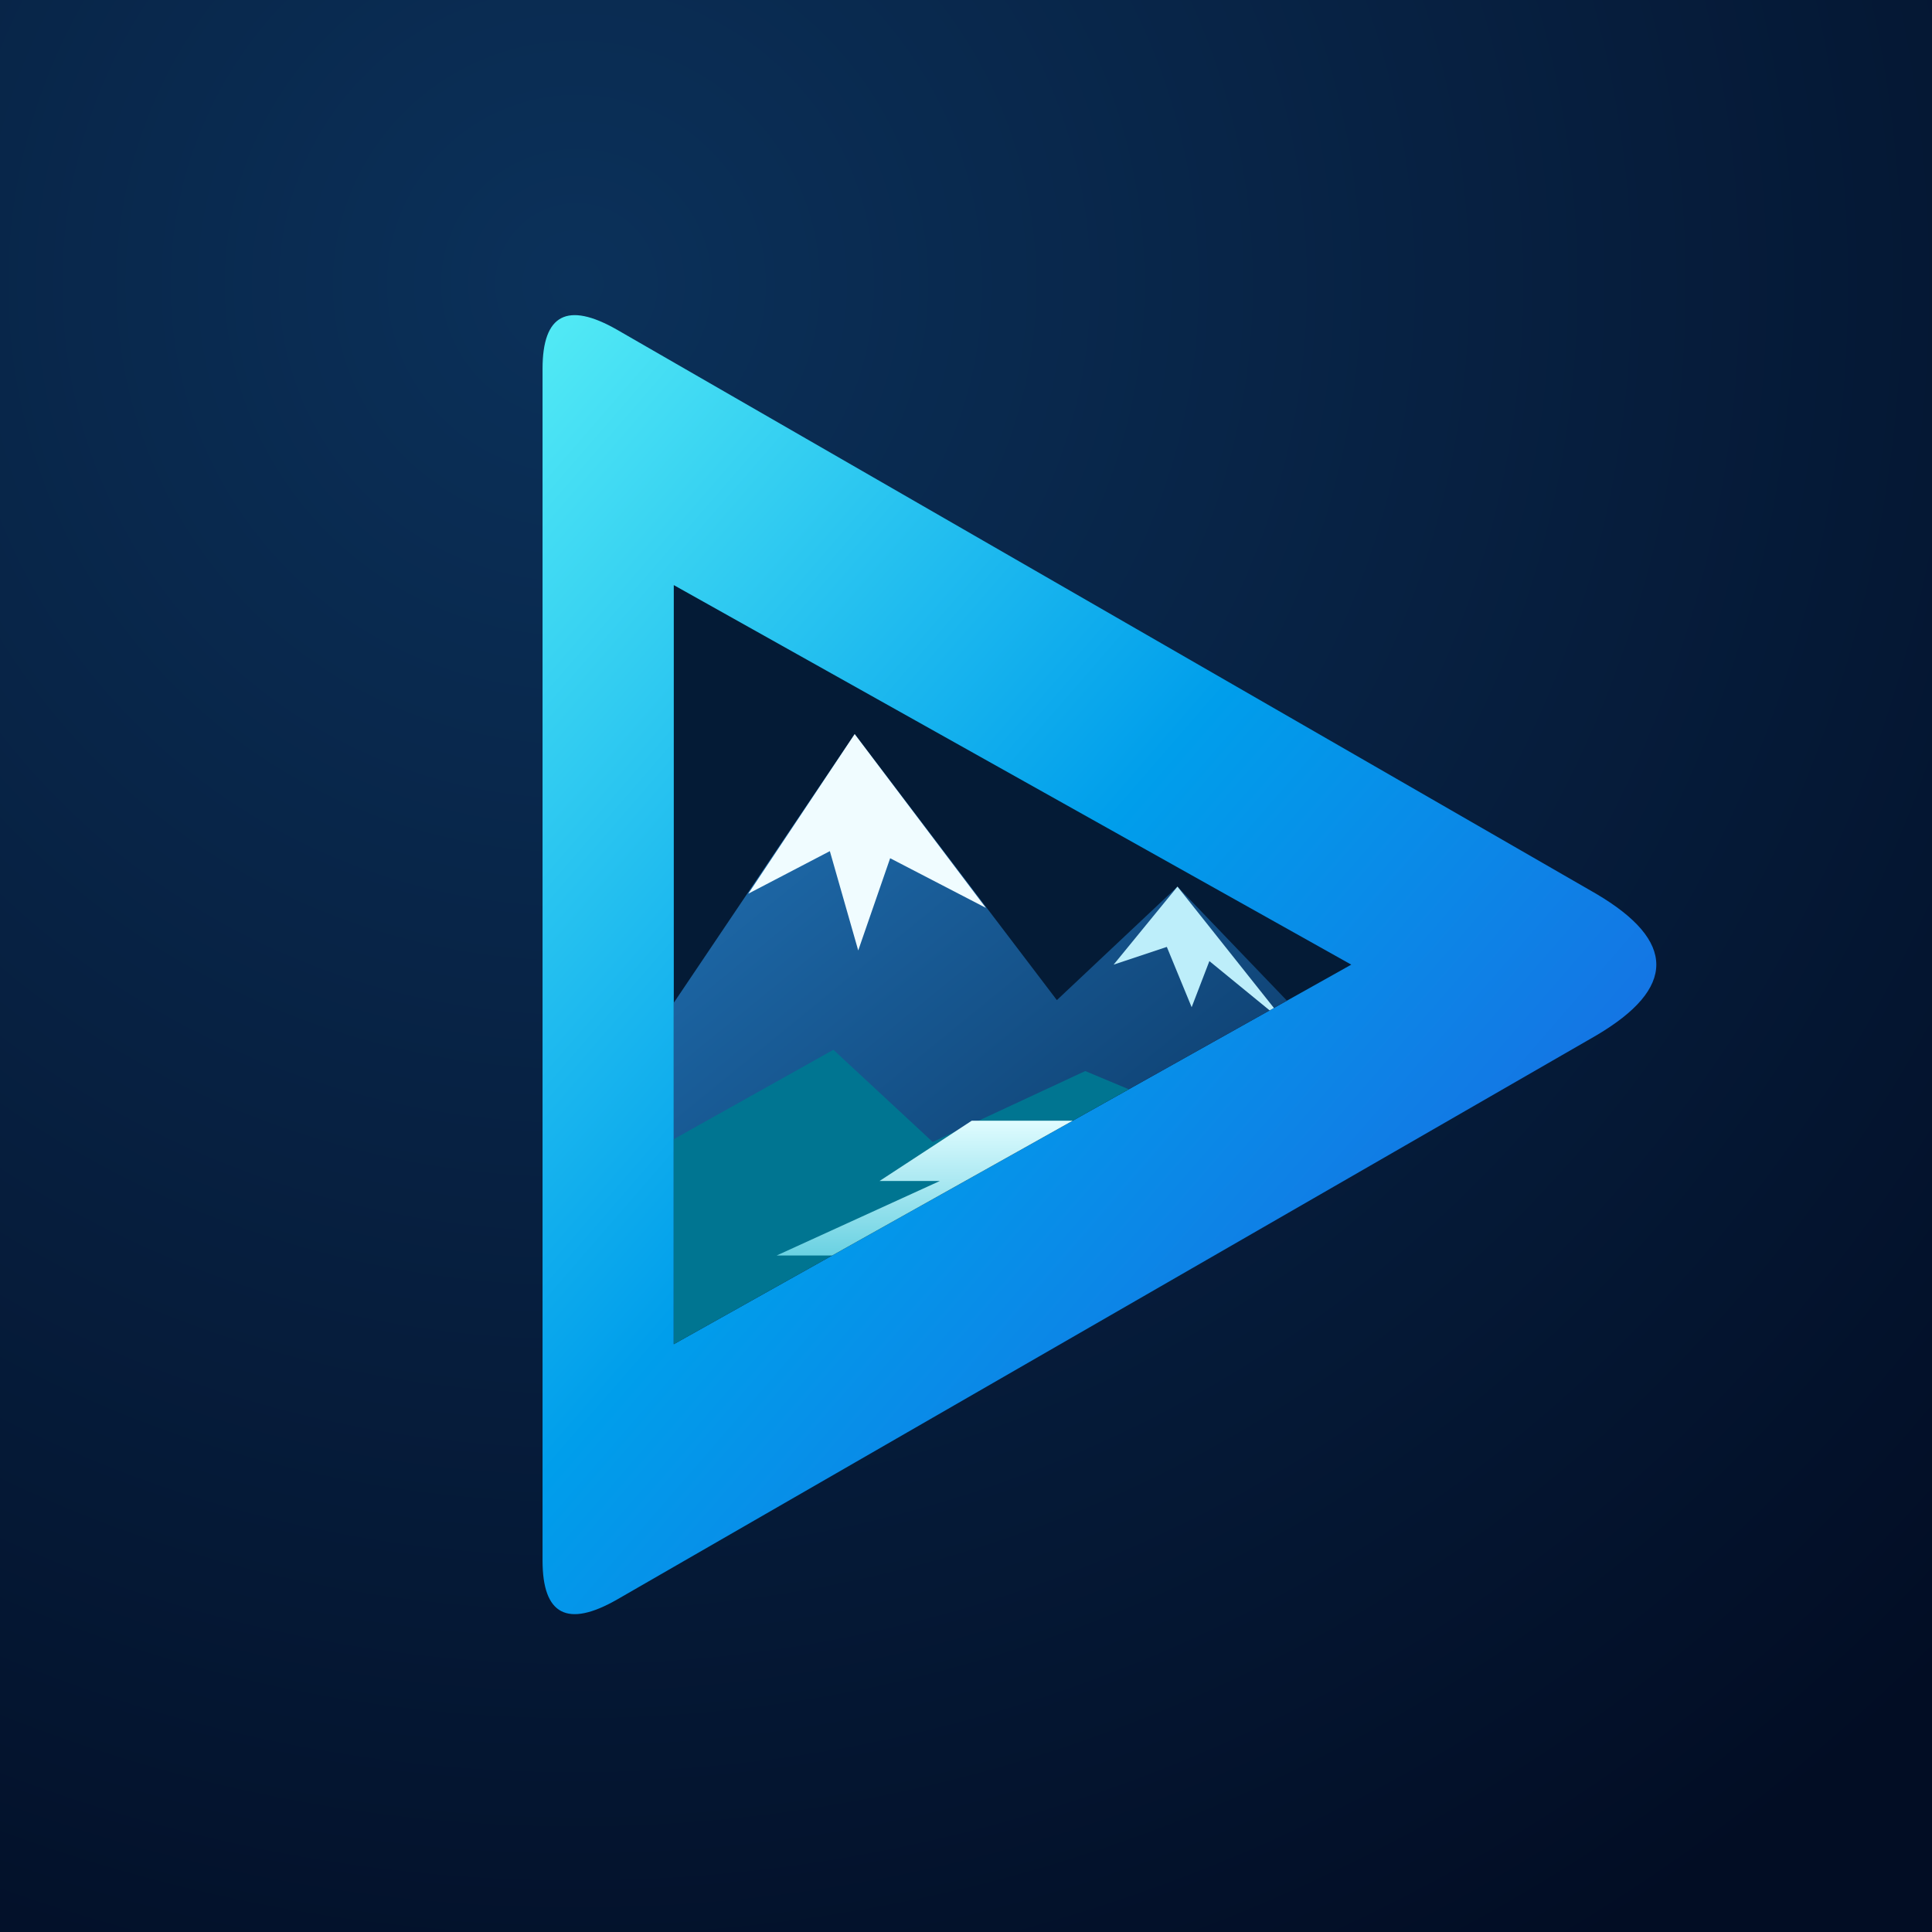
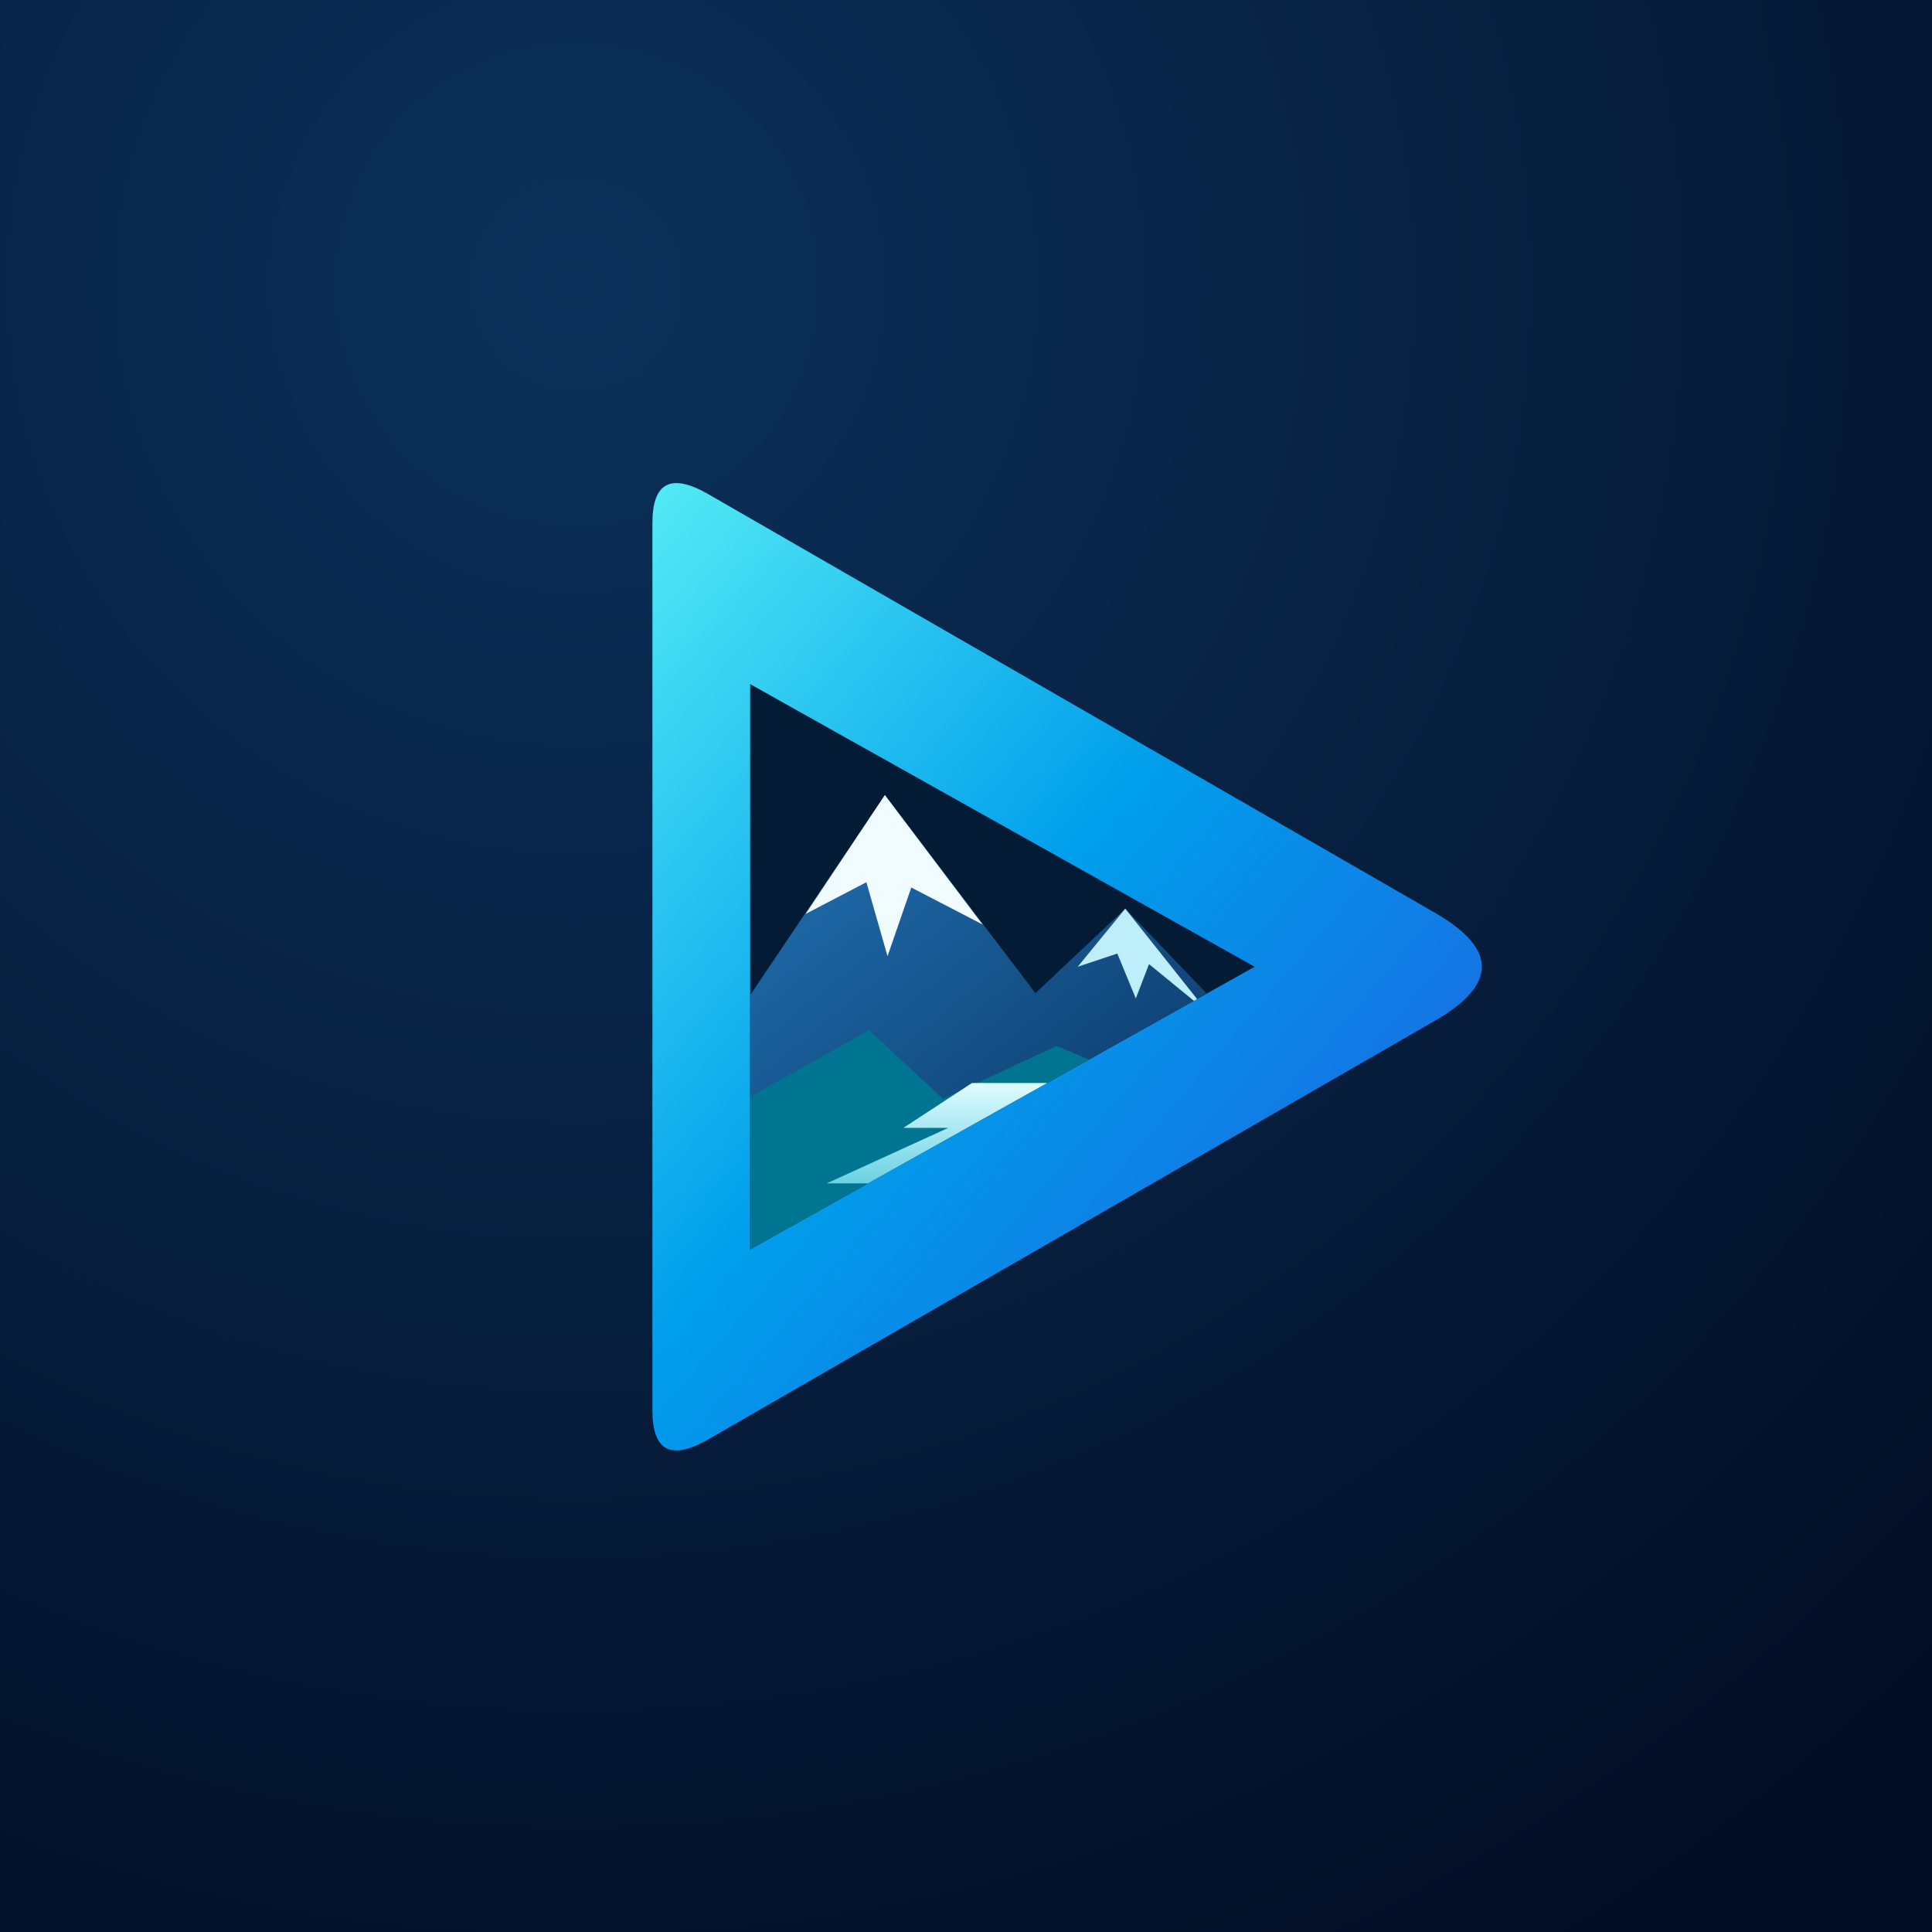
<svg xmlns="http://www.w3.org/2000/svg" width="512" height="512" viewBox="0 0 512 512" role="img" aria-label="FjordFlix">
  <defs>
    <linearGradient id="blue" x1="0" y1="0" x2="1" y2="1">
      <stop stop-color="#53ebf5" />
      <stop offset=".45" stop-color="#009eeb" />
      <stop offset="1" stop-color="#2455de" />
    </linearGradient>
    <linearGradient id="water" x2="0" y2="1">
      <stop stop-color="#e0fcff" />
      <stop offset="1" stop-color="#00abc8" />
    </linearGradient>
    <linearGradient id="mountain" x2="1" y2="1">
      <stop stop-color="#2275b9" />
      <stop offset="1" stop-color="#05274f" />
    </linearGradient>
    <radialGradient id="bg" cx=".3" cy=".15" r="1">
      <stop stop-color="#0b315a" />
      <stop offset="1" stop-color="#020d24" />
    </radialGradient>
    <clipPath id="window">
      <path d="M174 149 365 256 174 363Z" />
    </clipPath>
  </defs>
  <rect width="512" height="512" fill="url(#bg)" />
-   <g transform="translate(15 15) scale(.94)">
+   <g transform="translate(77 77) scale(.7)">
    <path d="M137 88Q137 65 158 77L434 236Q468 256 434 276L158 435Q137 447 137 424Z" fill="url(#blue)" />
    <path d="M174 149 365 256 174 363Z" fill="#041b36" />
    <g clip-path="url(#window)">
      <path d="M157 292 225 191 282 266 316 234 388 309V378H157Z" fill="url(#mountain)" />
      <path d="m225 191-30 45 23-12 8 28 9-26 27 14Z" fill="#f0fcff" />
      <path d="m316 234-18 22 15-5 7 17 5-13 22 18Z" fill="#bdeefa" />
      <path d="M169 308 219 280 247 306 290 286 333 304 385 280V377H169Z" fill="#007591" />
      <path d="M258 300h42l-31 17h28l-48 21h27l-57 34h-53l60-34h-23l46-21h-17Z" fill="url(#water)" />
    </g>
  </g>
</svg>
